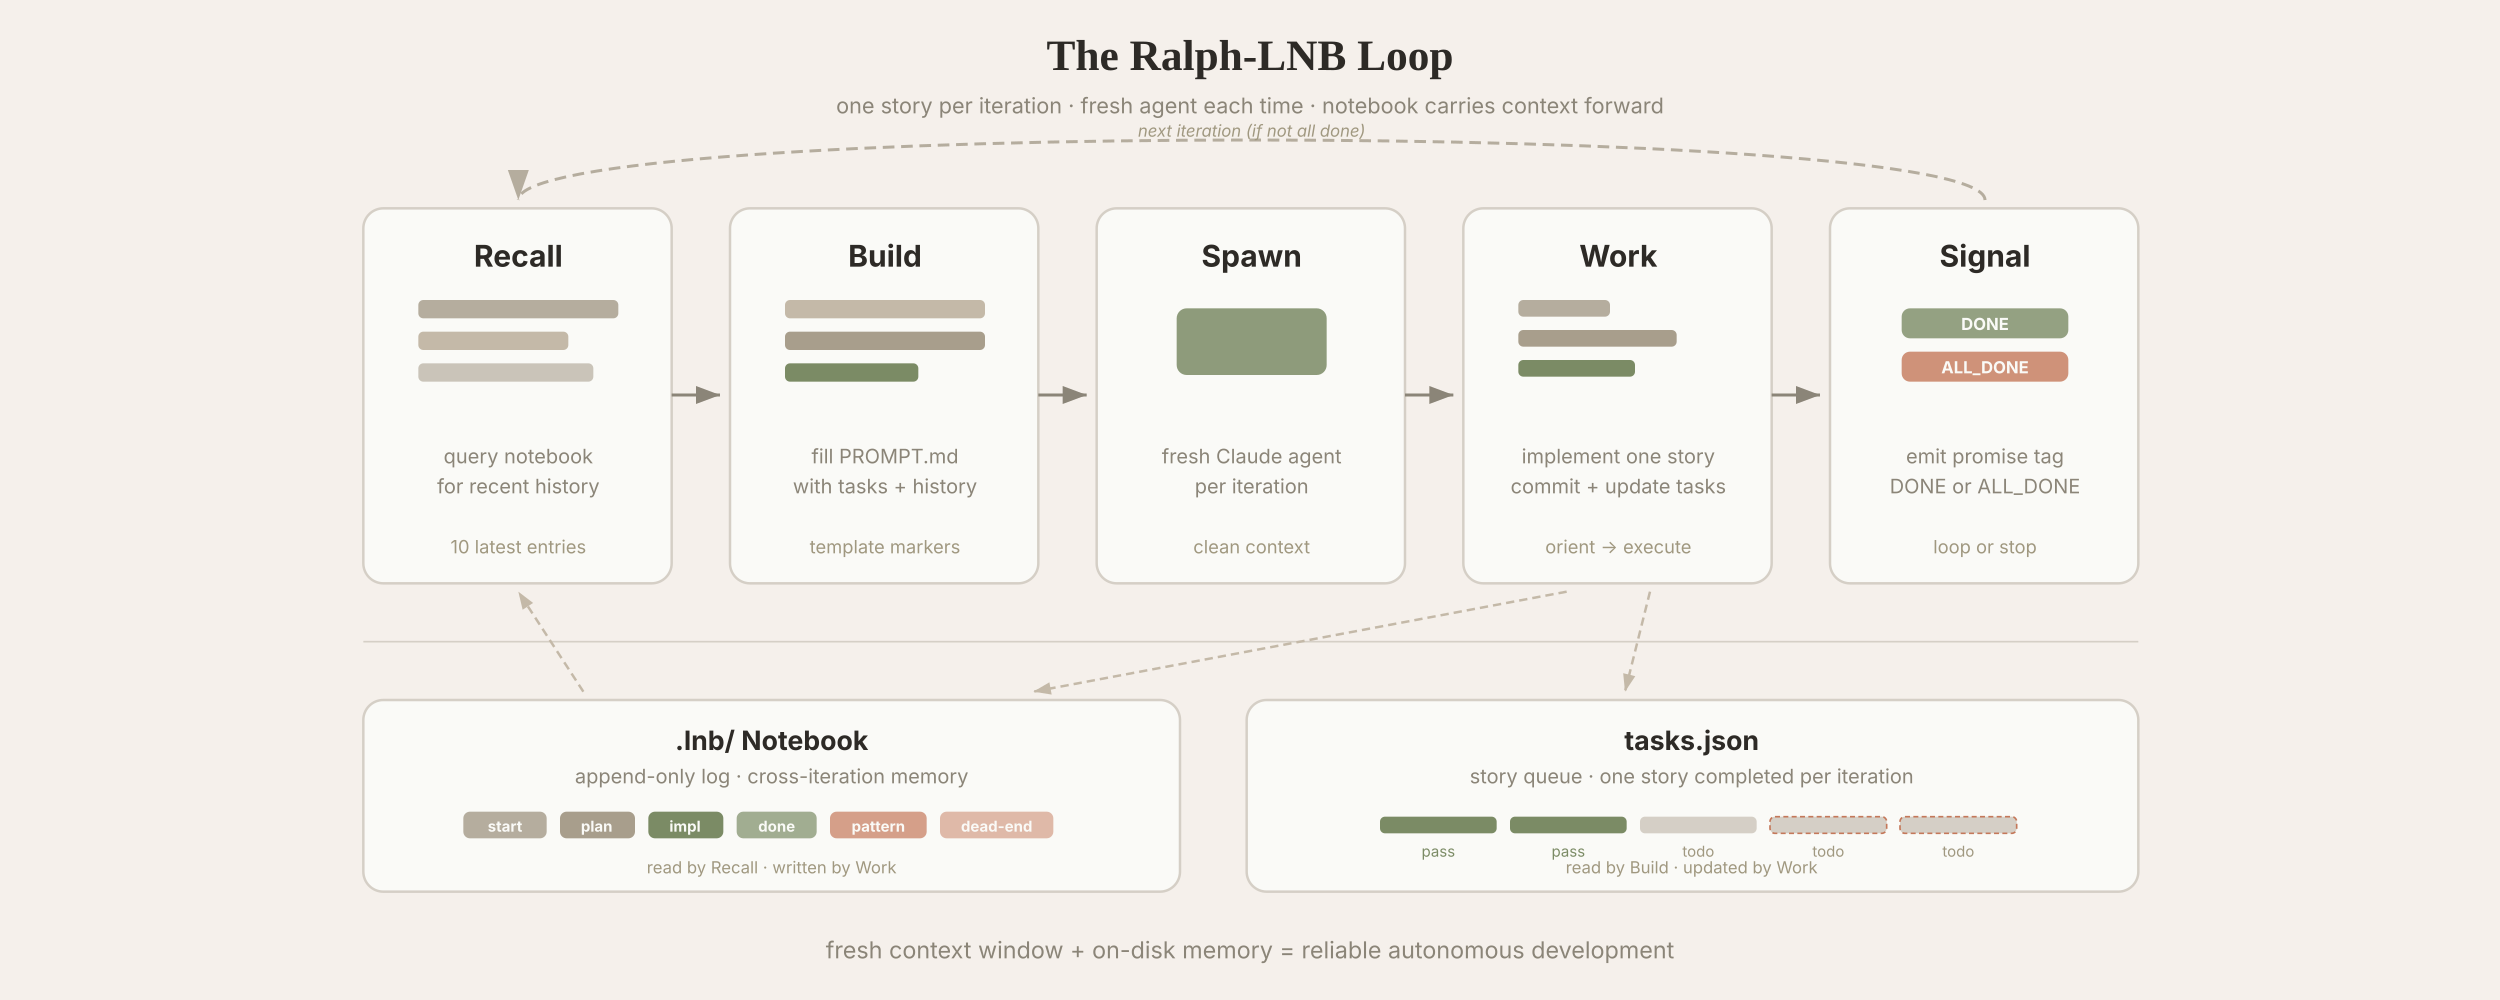
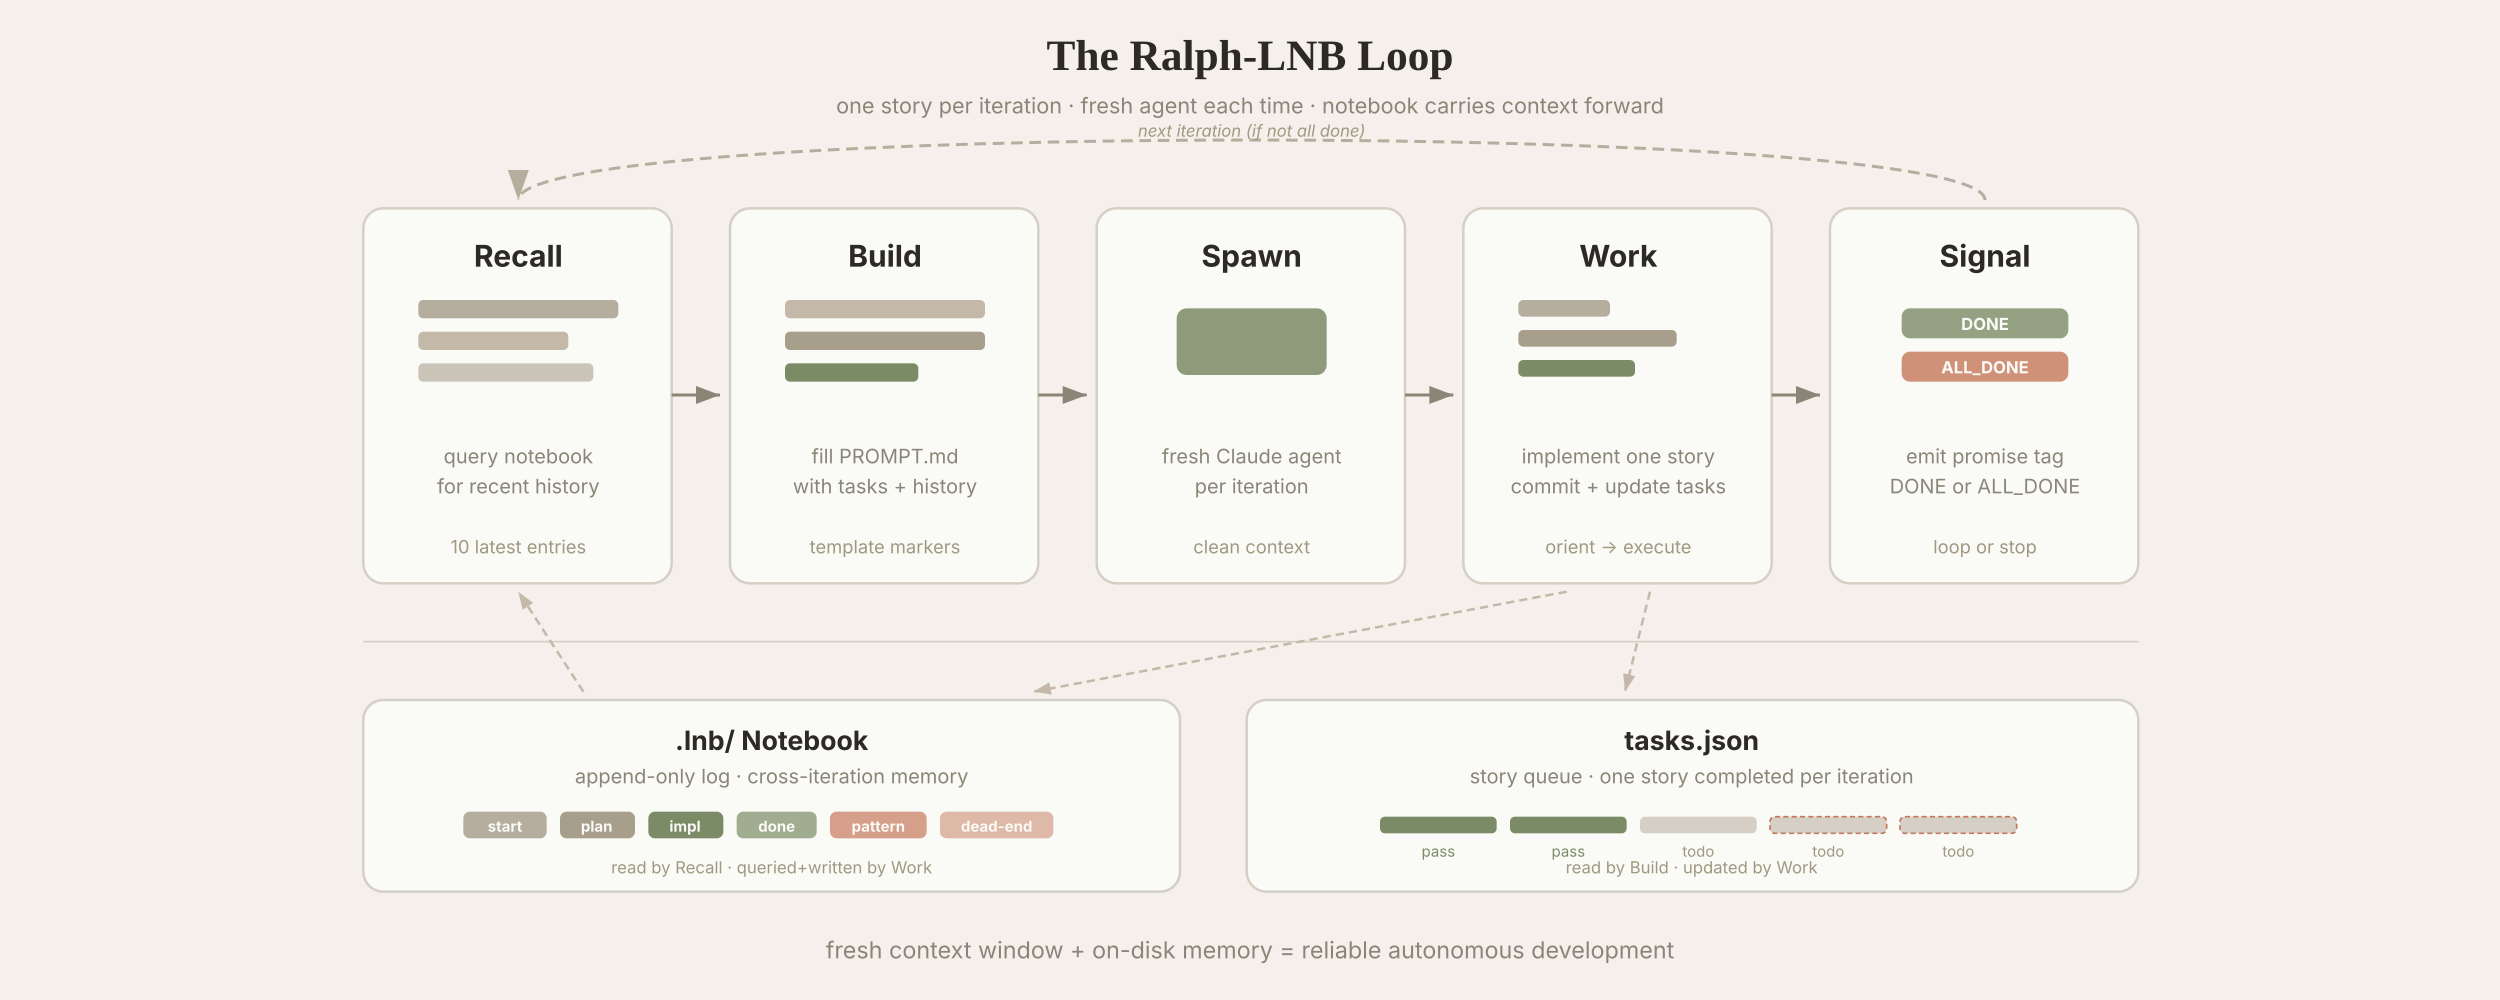
<svg xmlns="http://www.w3.org/2000/svg" viewBox="0 0 1500 600">
  <defs>
    <marker id="arr" markerWidth="8" markerHeight="6" refX="8" refY="3" orient="auto">
      <polygon points="0 0, 8 3, 0 6" fill="#8B8578" />
    </marker>
    <marker id="arr-loop" markerWidth="10" markerHeight="7" refX="10" refY="3.5" orient="auto">
      <polygon points="0 0, 10 3.5, 0 7" fill="#B5AD9E" />
    </marker>
    <marker id="arr-conn" markerWidth="7" markerHeight="5" refX="7" refY="2.5" orient="auto">
      <polygon points="0 0, 7 2.5, 0 5" fill="#C4B9A8" />
    </marker>
  </defs>
  <rect width="1500" height="600" fill="#F5F0EB" />
  <text x="750" y="42" text-anchor="middle" font-family="Georgia, 'Times New Roman', serif" font-size="26" font-weight="bold" fill="#2D2A26">The Ralph-LNB Loop</text>
  <text x="750" y="68" text-anchor="middle" font-family="system-ui, -apple-system, sans-serif" font-size="13" fill="#8B8578">one story per iteration · fresh agent each time · notebook carries context forward</text>
  <path d="M 1191 120 C 1191 72, 311 72, 311 120" fill="none" stroke="#B5AD9E" stroke-width="1.8" stroke-dasharray="7,4" marker-end="url(#arr-loop)" />
  <text x="751" y="82" text-anchor="middle" font-family="system-ui, -apple-system, sans-serif" font-size="10" fill="#A09880" font-style="italic">next iteration (if not all done)</text>
  <rect x="218" y="125" width="185" height="225" rx="12" fill="#FAFAF7" stroke="#D5CFC6" stroke-width="1.5" />
  <text x="311" y="160" text-anchor="middle" font-family="system-ui, -apple-system, sans-serif" font-size="18" font-weight="bold" fill="#2D2A26">Recall</text>
  <rect x="251" y="180" width="120" height="11" rx="3" fill="#B5AD9E" />
  <rect x="251" y="199" width="90" height="11" rx="3" fill="#C4B9A8" />
  <rect x="251" y="218" width="105" height="11" rx="3" fill="#B5AD9E" opacity="0.7" />
  <text x="311" y="278" text-anchor="middle" font-family="system-ui, -apple-system, sans-serif" font-size="12" fill="#8B8578">query notebook</text>
  <text x="311" y="296" text-anchor="middle" font-family="system-ui, -apple-system, sans-serif" font-size="12" fill="#8B8578">for recent history</text>
  <text x="311" y="332" text-anchor="middle" font-family="system-ui, -apple-system, sans-serif" font-size="11" fill="#A09880">10 latest entries</text>
  <line x1="403" y1="237" x2="432" y2="237" stroke="#8B8578" stroke-width="1.8" marker-end="url(#arr)" />
  <rect x="438" y="125" width="185" height="225" rx="12" fill="#FAFAF7" stroke="#D5CFC6" stroke-width="1.5" />
  <text x="531" y="160" text-anchor="middle" font-family="system-ui, -apple-system, sans-serif" font-size="18" font-weight="bold" fill="#2D2A26">Build</text>
  <rect x="471" y="180" width="120" height="11" rx="3" fill="#C4B9A8" />
  <rect x="471" y="199" width="120" height="11" rx="3" fill="#A89E8C" />
  <rect x="471" y="218" width="80" height="11" rx="3" fill="#7B8B65" />
  <text x="531" y="278" text-anchor="middle" font-family="system-ui, -apple-system, sans-serif" font-size="12" fill="#8B8578">fill PROMPT.md</text>
  <text x="531" y="296" text-anchor="middle" font-family="system-ui, -apple-system, sans-serif" font-size="12" fill="#8B8578">with tasks + history</text>
  <text x="531" y="332" text-anchor="middle" font-family="system-ui, -apple-system, sans-serif" font-size="11" fill="#A09880">template markers</text>
  <line x1="623" y1="237" x2="652" y2="237" stroke="#8B8578" stroke-width="1.8" marker-end="url(#arr)" />
  <rect x="658" y="125" width="185" height="225" rx="12" fill="#FAFAF7" stroke="#D5CFC6" stroke-width="1.5" />
  <text x="751" y="160" text-anchor="middle" font-family="system-ui, -apple-system, sans-serif" font-size="18" font-weight="bold" fill="#2D2A26">Spawn</text>
  <rect x="706" y="185" width="90" height="40" rx="6" fill="#7B8B65" opacity="0.85" />
  <text x="751" y="278" text-anchor="middle" font-family="system-ui, -apple-system, sans-serif" font-size="12" fill="#8B8578">fresh Claude agent</text>
  <text x="751" y="296" text-anchor="middle" font-family="system-ui, -apple-system, sans-serif" font-size="12" fill="#8B8578">per iteration</text>
  <text x="751" y="332" text-anchor="middle" font-family="system-ui, -apple-system, sans-serif" font-size="11" fill="#A09880">clean context</text>
  <line x1="843" y1="237" x2="872" y2="237" stroke="#8B8578" stroke-width="1.8" marker-end="url(#arr)" />
  <rect x="878" y="125" width="185" height="225" rx="12" fill="#FAFAF7" stroke="#D5CFC6" stroke-width="1.5" />
  <text x="971" y="160" text-anchor="middle" font-family="system-ui, -apple-system, sans-serif" font-size="18" font-weight="bold" fill="#2D2A26">Work</text>
  <rect x="911" y="180" width="55" height="10" rx="3" fill="#B5AD9E" />
  <rect x="911" y="198" width="95" height="10" rx="3" fill="#A89E8C" />
  <rect x="911" y="216" width="70" height="10" rx="3" fill="#7B8B65" />
  <text x="971" y="278" text-anchor="middle" font-family="system-ui, -apple-system, sans-serif" font-size="12" fill="#8B8578">implement one story</text>
  <text x="971" y="296" text-anchor="middle" font-family="system-ui, -apple-system, sans-serif" font-size="12" fill="#8B8578">commit + update tasks</text>
  <text x="971" y="332" text-anchor="middle" font-family="system-ui, -apple-system, sans-serif" font-size="11" fill="#A09880">orient → execute</text>
  <line x1="1063" y1="237" x2="1092" y2="237" stroke="#8B8578" stroke-width="1.8" marker-end="url(#arr)" />
  <rect x="1098" y="125" width="185" height="225" rx="12" fill="#FAFAF7" stroke="#D5CFC6" stroke-width="1.5" />
  <text x="1191" y="160" text-anchor="middle" font-family="system-ui, -apple-system, sans-serif" font-size="18" font-weight="bold" fill="#2D2A26">Signal</text>
  <rect x="1141" y="185" width="100" height="18" rx="5" fill="#7B8B65" opacity="0.8" />
  <text x="1191" y="198" text-anchor="middle" font-family="system-ui, -apple-system, sans-serif" font-size="10" font-weight="bold" fill="#FAFAF7">DONE</text>
  <rect x="1141" y="211" width="100" height="18" rx="5" fill="#C4785A" opacity="0.8" />
  <text x="1191" y="224" text-anchor="middle" font-family="system-ui, -apple-system, sans-serif" font-size="10" font-weight="bold" fill="#FAFAF7">ALL_DONE</text>
  <text x="1191" y="278" text-anchor="middle" font-family="system-ui, -apple-system, sans-serif" font-size="12" fill="#8B8578">emit promise tag</text>
  <text x="1191" y="296" text-anchor="middle" font-family="system-ui, -apple-system, sans-serif" font-size="12" fill="#8B8578">DONE or ALL_DONE</text>
  <text x="1191" y="332" text-anchor="middle" font-family="system-ui, -apple-system, sans-serif" font-size="11" fill="#A09880">loop or stop</text>
  <line x1="218" y1="385" x2="1283" y2="385" stroke="#D5CFC6" stroke-width="1" />
  <line x1="350" y1="415" x2="311" y2="355" stroke="#C4B9A8" stroke-width="1.5" stroke-dasharray="5,3" marker-end="url(#arr-conn)" />
  <line x1="940" y1="355" x2="620" y2="415" stroke="#C4B9A8" stroke-width="1.5" stroke-dasharray="5,3" marker-end="url(#arr-conn)" />
  <line x1="990" y1="355" x2="975" y2="415" stroke="#C4B9A8" stroke-width="1.5" stroke-dasharray="5,3" marker-end="url(#arr-conn)" />
  <rect x="218" y="420" width="490" height="115" rx="12" fill="#FAFAF7" stroke="#D5CFC6" stroke-width="1.5" />
  <text x="463" y="450" text-anchor="middle" font-family="system-ui, -apple-system, sans-serif" font-size="16" font-weight="bold" fill="#2D2A26">.lnb/ Notebook</text>
  <text x="463" y="470" text-anchor="middle" font-family="system-ui, -apple-system, sans-serif" font-size="12" fill="#8B8578">append-only log · cross-iteration memory</text>
  <rect x="278" y="487" width="50" height="16" rx="4" fill="#B5AD9E" />
  <text x="303" y="499" text-anchor="middle" font-family="system-ui, -apple-system, sans-serif" font-size="9" font-weight="bold" fill="#FAFAF7">start</text>
  <rect x="336" y="487" width="45" height="16" rx="4" fill="#A89E8C" />
  <text x="358" y="499" text-anchor="middle" font-family="system-ui, -apple-system, sans-serif" font-size="9" font-weight="bold" fill="#FAFAF7">plan</text>
  <rect x="389" y="487" width="45" height="16" rx="4" fill="#7B8B65" />
  <text x="411" y="499" text-anchor="middle" font-family="system-ui, -apple-system, sans-serif" font-size="9" font-weight="bold" fill="#FAFAF7">impl</text>
  <rect x="442" y="487" width="48" height="16" rx="4" fill="#7B8B65" opacity="0.7" />
  <text x="466" y="499" text-anchor="middle" font-family="system-ui, -apple-system, sans-serif" font-size="9" font-weight="bold" fill="#FAFAF7">done</text>
  <rect x="498" y="487" width="58" height="16" rx="4" fill="#C4785A" opacity="0.7" />
  <text x="527" y="499" text-anchor="middle" font-family="system-ui, -apple-system, sans-serif" font-size="9" font-weight="bold" fill="#FAFAF7">pattern</text>
  <rect x="564" y="487" width="68" height="16" rx="4" fill="#C4785A" opacity="0.5" />
  <text x="598" y="499" text-anchor="middle" font-family="system-ui, -apple-system, sans-serif" font-size="9" font-weight="bold" fill="#FAFAF7">dead-end</text>
-   <text x="463" y="524" text-anchor="middle" font-family="system-ui, -apple-system, sans-serif" font-size="10" fill="#A09880">read by Recall · written by Work</text>
+   <text x="463" y="524" text-anchor="middle" font-family="system-ui, -apple-system, sans-serif" font-size="10" fill="#A09880">read by Recall · queried+written by Work</text>
  <rect x="748" y="420" width="535" height="115" rx="12" fill="#FAFAF7" stroke="#D5CFC6" stroke-width="1.5" />
  <text x="1015" y="450" text-anchor="middle" font-family="system-ui, -apple-system, sans-serif" font-size="16" font-weight="bold" fill="#2D2A26">tasks.json</text>
  <text x="1015" y="470" text-anchor="middle" font-family="system-ui, -apple-system, sans-serif" font-size="12" fill="#8B8578">story queue · one story completed per iteration</text>
  <rect x="828" y="490" width="70" height="10" rx="3" fill="#7B8B65" />
  <rect x="906" y="490" width="70" height="10" rx="3" fill="#7B8B65" />
  <rect x="984" y="490" width="70" height="10" rx="3" fill="#D5CFC6" />
  <rect x="1062" y="490" width="70" height="10" rx="3" fill="#D5CFC6" stroke="#C4785A" stroke-width="1" stroke-dasharray="3,2" />
  <rect x="1140" y="490" width="70" height="10" rx="3" fill="#D5CFC6" stroke="#C4785A" stroke-width="1" stroke-dasharray="3,2" />
  <text x="863" y="514" text-anchor="middle" font-family="system-ui, -apple-system, sans-serif" font-size="9" fill="#7B8B65">pass</text>
  <text x="941" y="514" text-anchor="middle" font-family="system-ui, -apple-system, sans-serif" font-size="9" fill="#7B8B65">pass</text>
  <text x="1019" y="514" text-anchor="middle" font-family="system-ui, -apple-system, sans-serif" font-size="9" fill="#A09880">todo</text>
  <text x="1097" y="514" text-anchor="middle" font-family="system-ui, -apple-system, sans-serif" font-size="9" fill="#A09880">todo</text>
  <text x="1175" y="514" text-anchor="middle" font-family="system-ui, -apple-system, sans-serif" font-size="9" fill="#A09880">todo</text>
  <text x="1015" y="524" text-anchor="middle" font-family="system-ui, -apple-system, sans-serif" font-size="10" fill="#A09880">read by Build · updated by Work</text>
  <text x="750" y="575" text-anchor="middle" font-family="system-ui, -apple-system, sans-serif" font-size="14" fill="#8B8578">fresh context window + on-disk memory = reliable autonomous development</text>
</svg>
